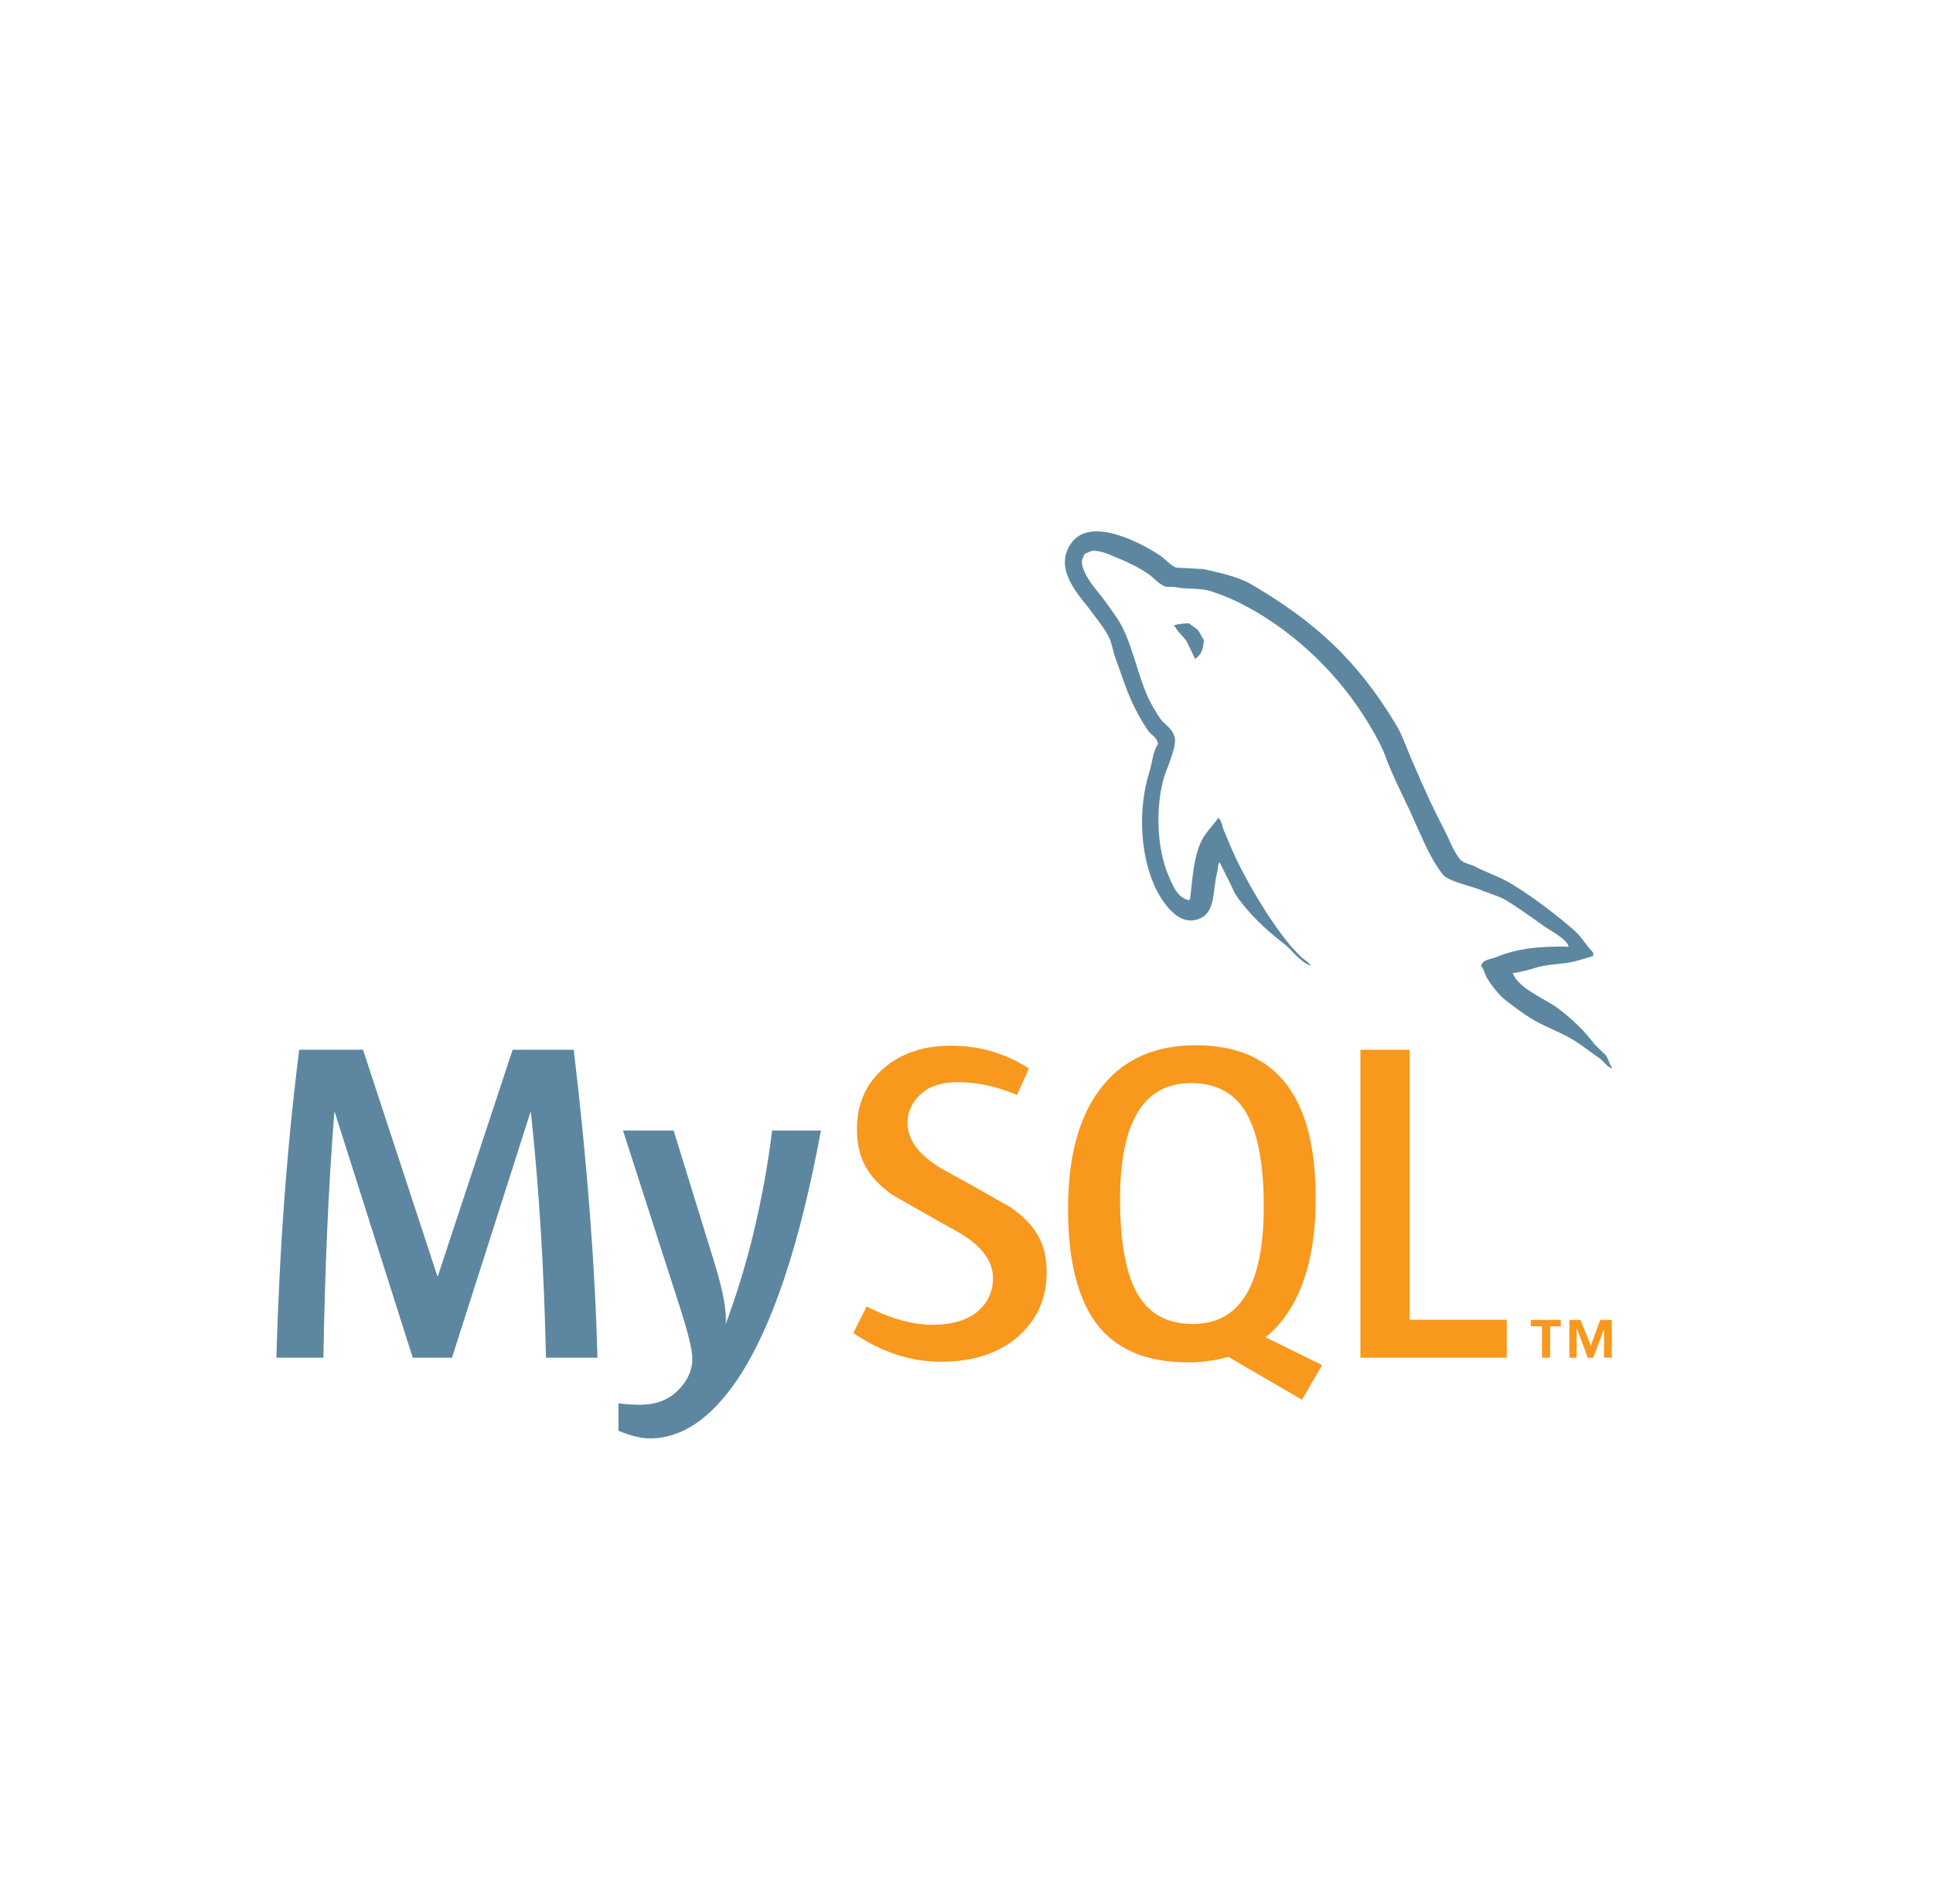
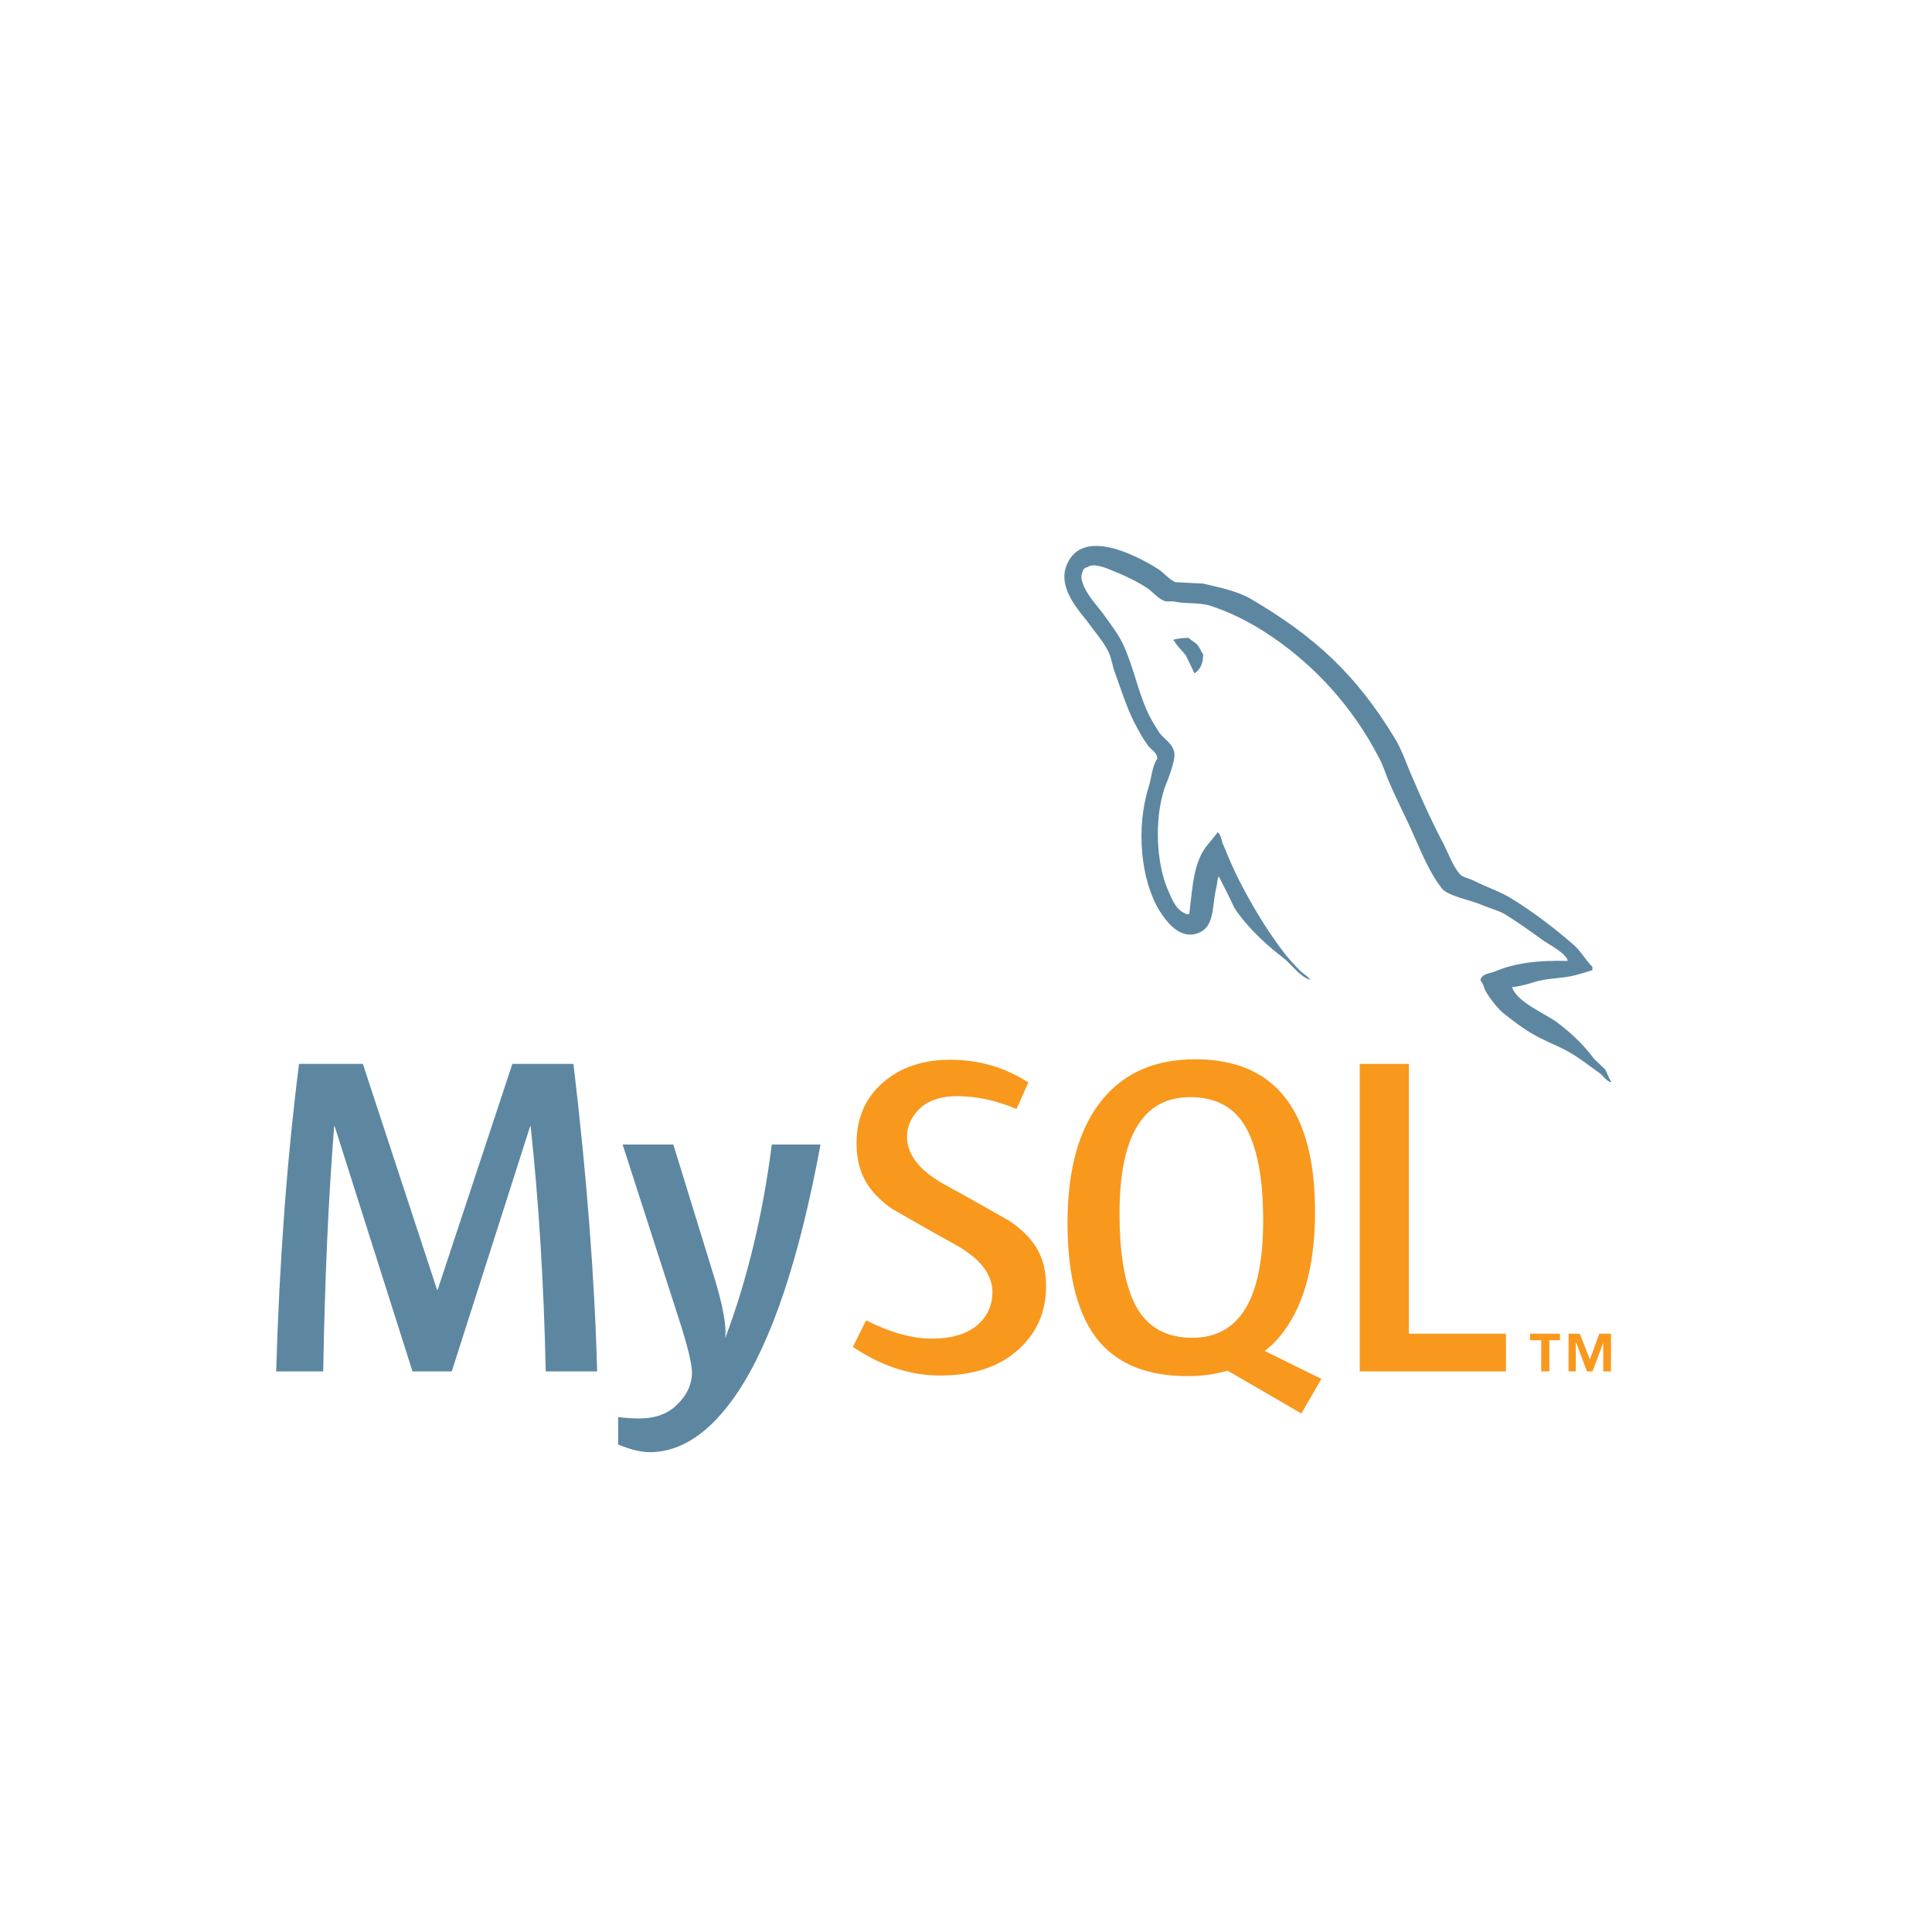
- <svg xmlns="http://www.w3.org/2000/svg" width="65px" height="64px" viewBox="0 0 64 64" version="1.1">
+ <svg xmlns="http://www.w3.org/2000/svg" width="64px" height="64px" viewBox="0 0 64 63" version="1.1">
  <g id="surface1">
-     <path style=" stroke:none;fill-rule:nonzero;fill:rgb(36.471%,52.941%,63.137%);fill-opacity:1;" d="M 19.59 45.645 L 17.859 45.645 C 17.797 42.723 17.629 39.973 17.352 37.395 L 17.336 37.395 L 14.699 45.645 L 13.379 45.645 L 10.758 37.395 L 10.742 37.395 C 10.547 39.871 10.426 42.621 10.375 45.645 L 8.793 45.645 C 8.898 41.965 9.152 38.516 9.562 35.293 L 11.707 35.293 L 14.207 42.902 L 14.223 42.902 L 16.738 35.293 L 18.793 35.293 C 19.242 39.066 19.508 42.52 19.59 45.645 M 27.105 38.008 C 26.398 41.836 25.469 44.617 24.312 46.355 C 23.414 47.691 22.426 48.359 21.355 48.359 C 21.066 48.359 20.715 48.273 20.297 48.102 L 20.297 47.18 C 20.5 47.207 20.742 47.227 21.016 47.227 C 21.52 47.227 21.922 47.086 22.227 46.812 C 22.598 46.473 22.781 46.094 22.781 45.676 C 22.781 45.391 22.637 44.801 22.352 43.914 L 20.449 38.008 L 22.152 38.008 L 23.516 42.426 C 23.824 43.426 23.949 44.129 23.898 44.527 C 24.645 42.531 25.168 40.359 25.465 38.008 Z M 27.105 38.008 " />
-     <path style=" stroke:none;fill-rule:nonzero;fill:rgb(97.255%,59.608%,11.373%);fill-opacity:1;" d="M 50.168 45.645 L 45.246 45.645 L 45.246 35.293 L 46.902 35.293 L 46.902 44.371 L 50.168 44.371 Z M 43.957 45.895 L 42.055 44.957 C 42.223 44.82 42.387 44.668 42.531 44.496 C 43.34 43.543 43.742 42.141 43.742 40.277 C 43.742 36.852 42.398 35.141 39.711 35.141 C 38.391 35.141 37.363 35.574 36.629 36.445 C 35.82 37.395 35.414 38.797 35.414 40.645 C 35.414 42.465 35.773 43.801 36.488 44.648 C 37.145 45.414 38.129 45.801 39.449 45.801 C 39.941 45.801 40.395 45.738 40.805 45.617 L 43.281 47.059 Z M 37.793 43.574 C 37.375 42.898 37.164 41.816 37.164 40.324 C 37.164 37.719 37.957 36.414 39.543 36.414 C 40.371 36.414 40.977 36.727 41.367 37.348 C 41.785 38.023 41.996 39.098 41.996 40.57 C 41.996 43.195 41.203 44.512 39.617 44.512 C 38.789 44.512 38.184 44.199 37.793 43.574 M 34.695 42.777 C 34.695 43.656 34.371 44.375 33.73 44.938 C 33.086 45.5 32.223 45.781 31.137 45.781 C 30.125 45.781 29.145 45.461 28.195 44.816 L 28.641 43.926 C 29.457 44.336 30.195 44.539 30.863 44.539 C 31.484 44.539 31.973 44.402 32.328 44.129 C 32.68 43.852 32.891 43.465 32.891 42.977 C 32.891 42.363 32.461 41.836 31.676 41.398 C 30.949 41 29.496 40.164 29.496 40.164 C 28.711 39.594 28.316 38.977 28.316 37.961 C 28.316 37.125 28.609 36.445 29.199 35.93 C 29.785 35.414 30.547 35.156 31.477 35.156 C 32.438 35.156 33.312 35.414 34.098 35.922 L 33.699 36.812 C 33.027 36.527 32.363 36.383 31.707 36.383 C 31.176 36.383 30.766 36.512 30.48 36.766 C 30.195 37.023 30.016 37.348 30.016 37.75 C 30.016 38.359 30.453 38.895 31.262 39.344 C 31.996 39.742 33.484 40.59 33.484 40.59 C 34.293 41.16 34.695 41.77 34.695 42.777 " />
-     <path style=" stroke:none;fill-rule:nonzero;fill:rgb(36.471%,52.941%,63.137%);fill-opacity:1;" d="M 52.246 31.828 C 51.246 31.801 50.473 31.902 49.82 32.176 C 49.633 32.254 49.332 32.254 49.309 32.488 C 49.41 32.59 49.422 32.754 49.508 32.891 C 49.66 33.141 49.922 33.477 50.16 33.652 C 50.422 33.855 50.684 34.051 50.961 34.227 C 51.445 34.527 52 34.703 52.473 35.004 C 52.75 35.18 53.023 35.402 53.301 35.59 C 53.438 35.691 53.523 35.855 53.699 35.918 L 53.699 35.879 C 53.609 35.766 53.586 35.602 53.5 35.477 L 53.125 35.117 C 52.762 34.629 52.309 34.203 51.824 33.852 C 51.422 33.578 50.547 33.203 50.383 32.742 L 50.359 32.715 C 50.633 32.691 50.961 32.59 51.223 32.512 C 51.648 32.402 52.035 32.426 52.473 32.316 C 52.672 32.266 52.871 32.203 53.074 32.141 L 53.074 32.027 C 52.848 31.801 52.688 31.504 52.449 31.289 C 51.812 30.738 51.109 30.199 50.383 29.75 C 49.996 29.5 49.496 29.34 49.082 29.125 C 48.934 29.051 48.684 29.012 48.594 28.887 C 48.371 28.613 48.246 28.25 48.082 27.926 C 47.719 27.238 47.367 26.473 47.059 25.746 C 46.832 25.258 46.695 24.773 46.418 24.32 C 45.129 22.195 43.73 20.906 41.578 19.645 C 41.117 19.383 40.566 19.27 39.977 19.133 L 39.039 19.082 C 38.84 18.992 38.641 18.754 38.465 18.645 C 37.75 18.191 35.914 17.219 35.387 18.504 C 35.051 19.32 35.887 20.121 36.176 20.531 C 36.387 20.82 36.664 21.145 36.812 21.469 C 36.902 21.684 36.926 21.91 37.012 22.133 C 37.215 22.684 37.402 23.297 37.664 23.809 C 37.801 24.07 37.949 24.348 38.125 24.586 C 38.227 24.723 38.402 24.785 38.441 25.012 C 38.266 25.258 38.25 25.637 38.152 25.949 C 37.703 27.359 37.879 29.113 38.516 30.148 C 38.715 30.465 39.191 31.152 39.828 30.887 C 40.391 30.664 40.266 29.949 40.43 29.324 C 40.465 29.172 40.441 29.074 40.516 28.977 L 40.516 29 C 40.691 29.352 40.867 29.688 41.027 30.039 C 41.418 30.648 42.094 31.289 42.656 31.711 C 42.953 31.938 43.191 32.324 43.566 32.465 L 43.566 32.426 L 43.543 32.426 C 43.465 32.316 43.355 32.266 43.254 32.176 C 43.031 31.953 42.781 31.676 42.605 31.426 C 42.082 30.727 41.617 29.949 41.203 29.148 C 41.004 28.762 40.828 28.336 40.668 27.949 C 40.59 27.801 40.59 27.574 40.465 27.5 C 40.277 27.773 40.004 28.012 39.867 28.348 C 39.629 28.887 39.602 29.551 39.516 30.238 L 39.465 30.262 C 39.066 30.164 38.93 29.75 38.777 29.402 C 38.402 28.512 38.34 27.086 38.664 26.062 C 38.754 25.797 39.129 24.973 38.977 24.723 C 38.902 24.484 38.652 24.348 38.516 24.16 C 38.355 23.922 38.176 23.621 38.066 23.359 C 37.766 22.66 37.613 21.883 37.289 21.184 C 37.141 20.855 36.879 20.52 36.664 20.219 C 36.426 19.883 36.164 19.645 35.977 19.242 C 35.914 19.105 35.828 18.883 35.926 18.73 C 35.949 18.633 36 18.594 36.102 18.57 C 36.266 18.43 36.727 18.605 36.891 18.68 C 37.352 18.867 37.742 19.043 38.129 19.305 C 38.301 19.43 38.492 19.668 38.715 19.73 L 38.977 19.73 C 39.379 19.82 39.828 19.758 40.203 19.871 C 40.867 20.082 41.469 20.395 42.004 20.73 C 43.645 21.77 44.996 23.246 45.906 25.012 C 46.055 25.297 46.121 25.559 46.258 25.859 C 46.52 26.473 46.848 27.098 47.105 27.699 C 47.371 28.285 47.621 28.887 47.996 29.375 C 48.184 29.637 48.934 29.773 49.273 29.914 C 49.523 30.023 49.91 30.125 50.137 30.262 C 50.562 30.523 50.984 30.824 51.383 31.113 C 51.582 31.262 52.211 31.578 52.246 31.828 M 39.488 20.957 C 39.316 20.957 39.145 20.977 38.977 21.02 L 38.977 21.047 L 39 21.047 C 39.102 21.246 39.277 21.383 39.402 21.559 C 39.504 21.758 39.59 21.957 39.688 22.156 L 39.711 22.133 C 39.891 22.008 39.977 21.809 39.977 21.508 C 39.902 21.418 39.891 21.332 39.824 21.246 C 39.754 21.121 39.59 21.059 39.488 20.957 " />
-     <path style=" stroke:none;fill-rule:nonzero;fill:rgb(97.255%,59.608%,11.373%);fill-opacity:1;" d="M 53.438 45.645 L 53.699 45.645 L 53.699 44.375 L 53.309 44.375 L 52.992 45.242 L 52.648 44.375 L 52.273 44.375 L 52.273 45.645 L 52.516 45.645 L 52.516 44.68 L 52.531 44.68 L 52.891 45.645 L 53.078 45.645 L 53.438 44.68 Z M 51.352 45.645 L 51.625 45.645 L 51.625 44.59 L 51.984 44.59 L 51.984 44.375 L 50.977 44.375 L 50.977 44.59 L 51.352 44.59 Z M 51.352 45.645 " />
+     <path style=" stroke:none;fill-rule:nonzero;fill:rgb(36.471%,52.941%,63.137%);fill-opacity:1;" d="M 19.781 44.93 L 18.078 44.93 C 18.016 42.055 17.852 39.348 17.578 36.809 L 17.562 36.809 L 14.965 44.93 L 13.664 44.93 L 11.086 36.809 L 11.07 36.809 C 10.875 39.25 10.758 41.957 10.707 44.93 L 9.148 44.93 C 9.254 41.309 9.504 37.914 9.906 34.742 L 12.02 34.742 L 14.48 42.23 L 14.496 42.23 L 16.973 34.742 L 18.996 34.742 C 19.438 38.457 19.699 41.855 19.781 44.93 M 27.18 37.414 C 26.484 41.184 25.57 43.922 24.43 45.633 C 23.547 46.945 22.574 47.605 21.52 47.605 C 21.234 47.605 20.887 47.52 20.477 47.352 L 20.477 46.441 C 20.676 46.469 20.914 46.488 21.184 46.488 C 21.68 46.488 22.078 46.352 22.375 46.082 C 22.742 45.746 22.922 45.375 22.922 44.961 C 22.922 44.68 22.781 44.102 22.5 43.227 L 20.625 37.414 L 22.305 37.414 L 23.645 41.762 C 23.949 42.746 24.074 43.438 24.023 43.832 C 24.758 41.867 25.273 39.73 25.566 37.414 Z M 27.18 37.414 " />
+     <path style=" stroke:none;fill-rule:nonzero;fill:rgb(97.255%,59.608%,11.373%);fill-opacity:1;" d="M 49.887 44.93 L 45.043 44.93 L 45.043 34.742 L 46.672 34.742 L 46.672 43.68 L 49.887 43.68 Z M 43.773 45.176 L 41.898 44.254 C 42.066 44.121 42.227 43.969 42.371 43.801 C 43.164 42.863 43.562 41.48 43.562 39.648 C 43.562 36.277 42.238 34.59 39.594 34.59 C 38.293 34.59 37.281 35.02 36.559 35.875 C 35.762 36.809 35.363 38.191 35.363 40.008 C 35.363 41.801 35.715 43.117 36.418 43.949 C 37.066 44.703 38.035 45.086 39.336 45.086 C 39.82 45.086 40.266 45.023 40.668 44.906 L 43.109 46.324 Z M 37.703 42.895 C 37.293 42.227 37.086 41.164 37.086 39.695 C 37.086 37.129 37.867 35.844 39.426 35.844 C 40.242 35.844 40.84 36.152 41.223 36.766 C 41.633 37.43 41.844 38.488 41.844 39.938 C 41.844 42.52 41.062 43.816 39.5 43.816 C 38.684 43.816 38.09 43.508 37.703 42.895 M 34.652 42.109 C 34.652 42.973 34.336 43.68 33.703 44.234 C 33.07 44.789 32.219 45.066 31.148 45.066 C 30.152 45.066 29.188 44.75 28.254 44.117 L 28.691 43.238 C 29.496 43.645 30.223 43.844 30.879 43.844 C 31.492 43.844 31.973 43.707 32.324 43.438 C 32.668 43.168 32.875 42.785 32.875 42.305 C 32.875 41.703 32.453 41.184 31.68 40.75 C 30.965 40.359 29.535 39.535 29.535 39.535 C 28.762 38.977 28.375 38.367 28.375 37.367 C 28.375 36.547 28.66 35.875 29.242 35.367 C 29.82 34.859 30.57 34.605 31.484 34.605 C 32.43 34.605 33.293 34.859 34.066 35.359 L 33.672 36.238 C 33.012 35.957 32.359 35.812 31.711 35.812 C 31.188 35.812 30.785 35.941 30.504 36.191 C 30.223 36.445 30.047 36.766 30.047 37.16 C 30.047 37.762 30.477 38.285 31.273 38.73 C 31.996 39.121 33.461 39.957 33.461 39.957 C 34.258 40.516 34.652 41.117 34.652 42.109 " />
+     <path style=" stroke:none;fill-rule:nonzero;fill:rgb(36.471%,52.941%,63.137%);fill-opacity:1;" d="M 51.934 31.332 C 50.949 31.305 50.188 31.402 49.547 31.672 C 49.363 31.75 49.066 31.75 49.043 31.98 C 49.141 32.082 49.152 32.242 49.238 32.375 C 49.387 32.621 49.645 32.953 49.879 33.125 C 50.137 33.328 50.395 33.52 50.668 33.691 C 51.145 33.988 51.691 34.16 52.156 34.457 C 52.43 34.629 52.699 34.848 52.973 35.035 C 53.109 35.133 53.191 35.297 53.367 35.355 L 53.367 35.316 C 53.277 35.207 53.254 35.047 53.168 34.922 L 52.801 34.57 C 52.441 34.086 51.996 33.668 51.52 33.324 C 51.125 33.055 50.262 32.684 50.102 32.23 L 50.078 32.203 C 50.348 32.18 50.668 32.082 50.926 32.004 C 51.348 31.895 51.727 31.918 52.156 31.812 C 52.355 31.762 52.551 31.699 52.75 31.637 L 52.75 31.527 C 52.527 31.305 52.371 31.012 52.133 30.801 C 51.508 30.258 50.816 29.727 50.102 29.285 C 49.719 29.039 49.227 28.883 48.82 28.672 C 48.672 28.598 48.426 28.559 48.34 28.434 C 48.121 28.168 47.996 27.809 47.836 27.488 C 47.477 26.812 47.129 26.059 46.828 25.344 C 46.605 24.863 46.469 24.387 46.195 23.941 C 44.926 21.848 43.551 20.578 41.43 19.336 C 40.977 19.078 40.434 18.969 39.855 18.832 L 38.93 18.785 C 38.734 18.695 38.539 18.461 38.367 18.352 C 37.66 17.906 35.855 16.949 35.336 18.215 C 35.004 19.02 35.828 19.809 36.113 20.211 C 36.32 20.496 36.594 20.812 36.738 21.133 C 36.828 21.344 36.852 21.566 36.934 21.785 C 37.133 22.328 37.32 22.934 37.578 23.438 C 37.711 23.695 37.859 23.969 38.031 24.203 C 38.129 24.336 38.305 24.398 38.344 24.621 C 38.168 24.863 38.152 25.234 38.059 25.543 C 37.617 26.934 37.789 28.66 38.414 29.676 C 38.613 29.988 39.082 30.664 39.707 30.402 C 40.262 30.184 40.137 29.48 40.301 28.867 C 40.336 28.715 40.312 28.621 40.383 28.523 L 40.383 28.547 C 40.559 28.895 40.73 29.223 40.887 29.57 C 41.273 30.168 41.938 30.801 42.492 31.215 C 42.785 31.438 43.02 31.82 43.387 31.957 L 43.387 31.918 L 43.367 31.918 C 43.289 31.812 43.18 31.762 43.082 31.672 C 42.863 31.453 42.617 31.18 42.441 30.934 C 41.926 30.246 41.469 29.48 41.062 28.691 C 40.867 28.312 40.691 27.895 40.535 27.512 C 40.457 27.367 40.457 27.145 40.336 27.07 C 40.148 27.34 39.879 27.574 39.746 27.906 C 39.512 28.434 39.484 29.09 39.398 29.766 L 39.352 29.789 C 38.957 29.691 38.824 29.285 38.672 28.941 C 38.305 28.066 38.242 26.664 38.562 25.656 C 38.648 25.395 39.02 24.582 38.871 24.336 C 38.797 24.102 38.551 23.969 38.414 23.781 C 38.258 23.547 38.082 23.254 37.973 22.996 C 37.676 22.305 37.527 21.539 37.207 20.852 C 37.062 20.531 36.805 20.199 36.594 19.902 C 36.359 19.57 36.102 19.336 35.914 18.941 C 35.855 18.809 35.77 18.586 35.867 18.438 C 35.887 18.34 35.938 18.305 36.039 18.281 C 36.199 18.141 36.652 18.316 36.816 18.387 C 37.27 18.574 37.652 18.746 38.035 19.004 C 38.203 19.125 38.391 19.359 38.613 19.422 L 38.871 19.422 C 39.266 19.512 39.707 19.449 40.078 19.562 C 40.73 19.77 41.324 20.074 41.852 20.406 C 43.465 21.43 44.797 22.883 45.691 24.621 C 45.84 24.902 45.902 25.16 46.039 25.457 C 46.297 26.059 46.621 26.676 46.875 27.266 C 47.133 27.844 47.379 28.434 47.75 28.914 C 47.934 29.172 48.672 29.309 49.008 29.445 C 49.254 29.555 49.633 29.656 49.859 29.789 C 50.277 30.047 50.691 30.344 51.086 30.629 C 51.281 30.773 51.898 31.086 51.934 31.332 M 39.375 20.629 C 39.203 20.629 39.035 20.648 38.871 20.691 L 38.871 20.719 L 38.891 20.719 C 38.992 20.914 39.164 21.047 39.289 21.223 C 39.387 21.418 39.473 21.613 39.57 21.809 L 39.594 21.785 C 39.77 21.664 39.855 21.469 39.855 21.172 C 39.781 21.082 39.77 21 39.703 20.914 C 39.633 20.793 39.473 20.73 39.375 20.629 " />
+     <path style=" stroke:none;fill-rule:nonzero;fill:rgb(97.255%,59.608%,11.373%);fill-opacity:1;" d="M 53.109 44.93 L 53.367 44.93 L 53.367 43.68 L 52.98 43.68 L 52.668 44.535 L 52.332 43.68 L 51.961 43.68 L 51.961 44.93 L 52.199 44.93 L 52.199 43.98 L 52.215 43.98 L 52.57 44.93 L 52.754 44.93 L 53.109 43.98 Z M 51.055 44.93 L 51.324 44.93 L 51.324 43.895 L 51.676 43.895 L 51.676 43.68 L 50.684 43.68 L 50.684 43.895 L 51.055 43.895 Z M 51.055 44.93 " />
  </g>
</svg>
